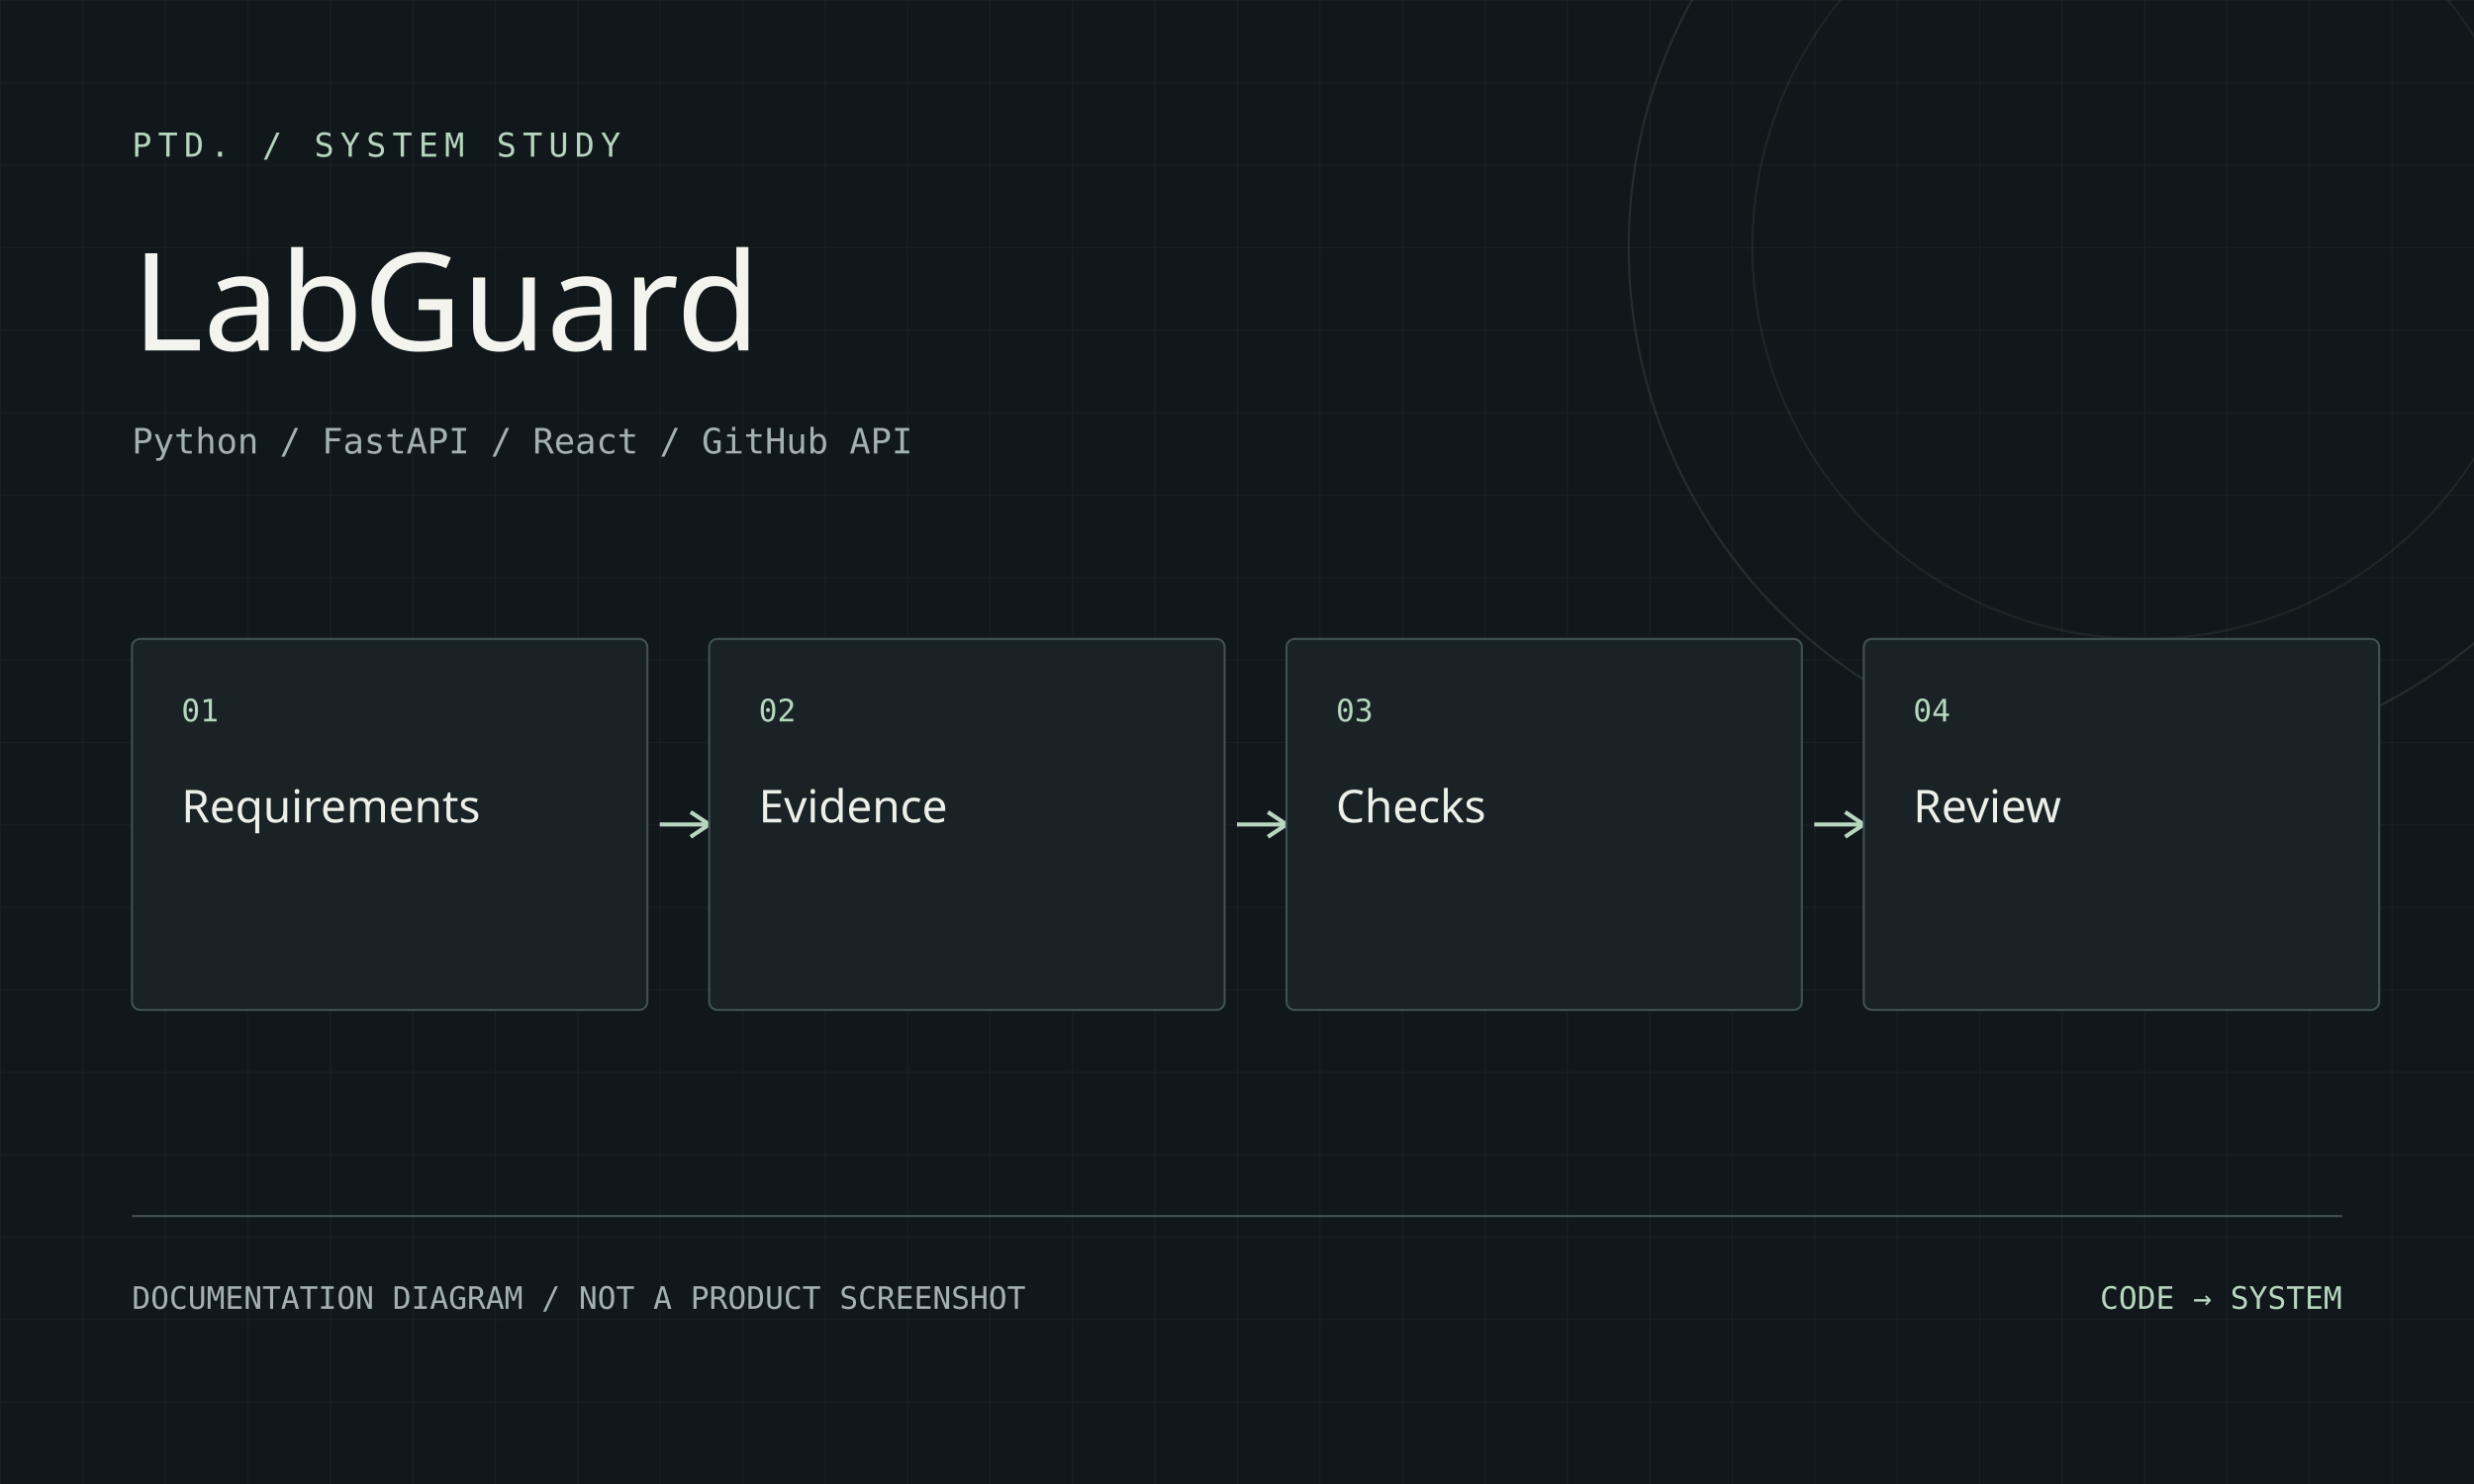
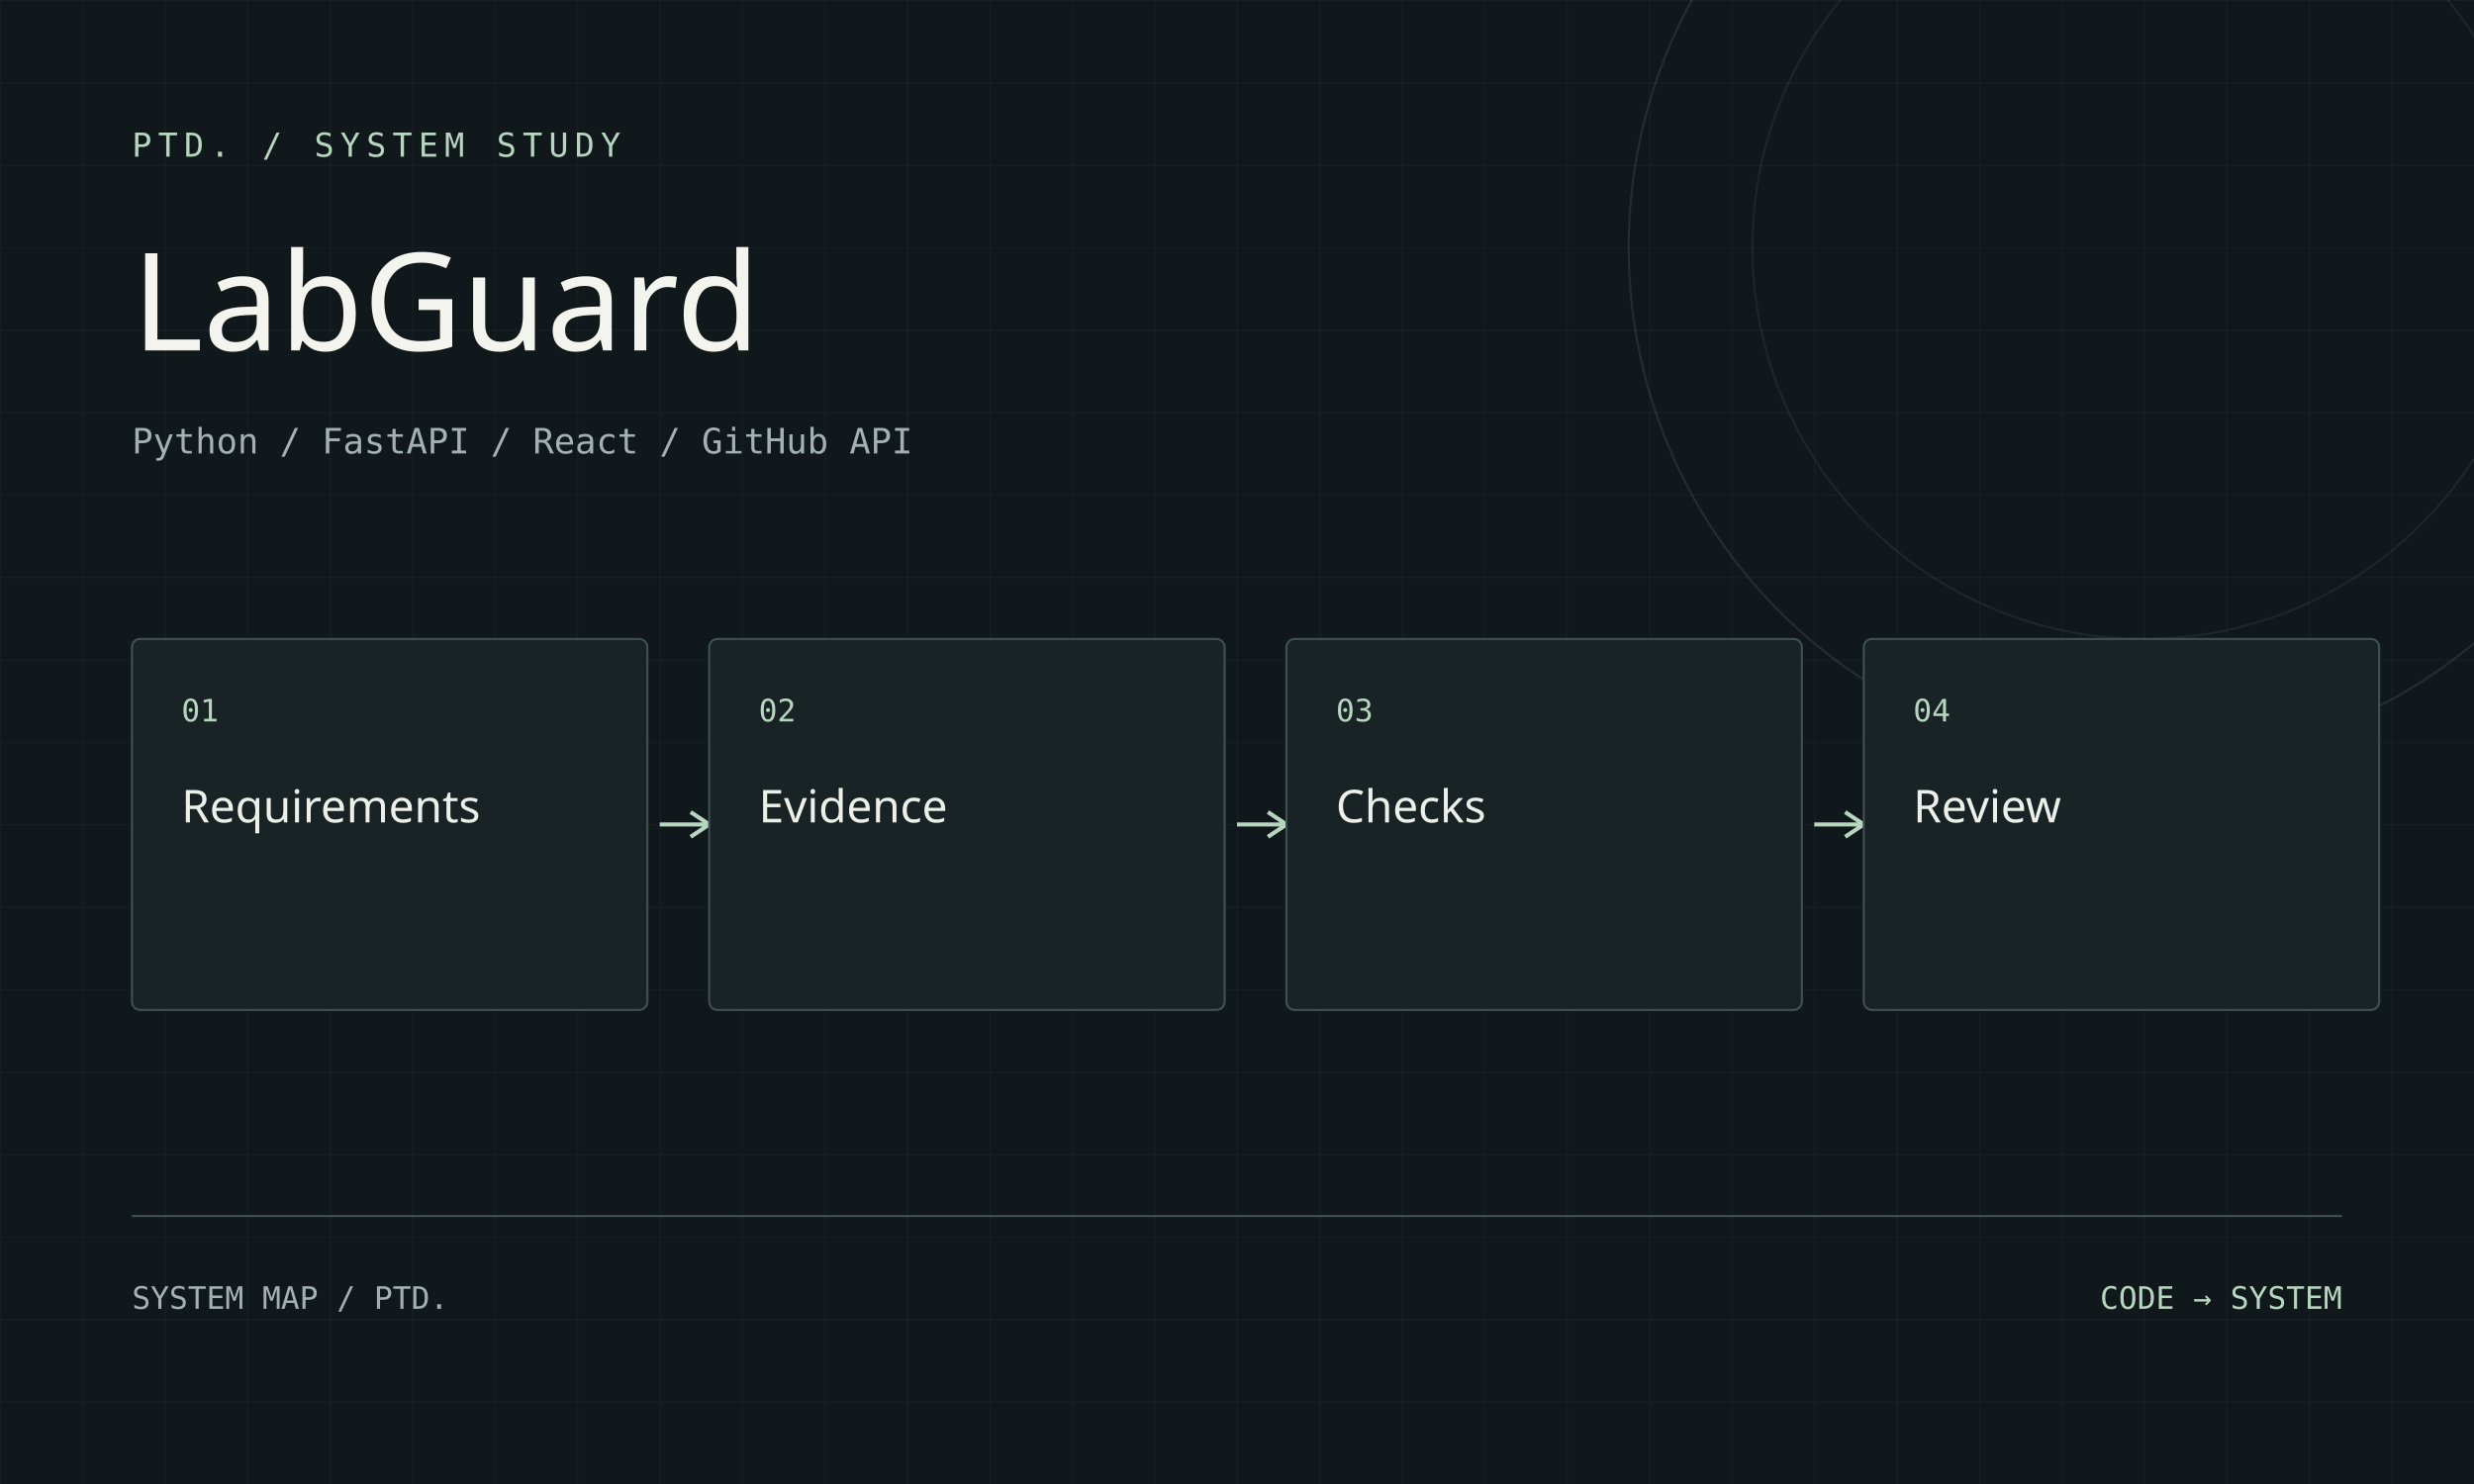
<svg xmlns="http://www.w3.org/2000/svg" width="1200" height="720" viewBox="0 0 1200 720" role="img" aria-labelledby="title desc">
  <defs>
    <pattern id="grid" width="40" height="40" patternUnits="userSpaceOnUse">
      <path d="M40 0H0V40" fill="none" stroke="#ffffff" stroke-opacity=".035" />
    </pattern>
  </defs>
  <rect width="1200" height="720" fill="#11181b" />
  <rect width="1200" height="720" fill="url(#grid)" />
  <circle cx="1040" cy="120" r="250" fill="none" stroke="#b7d6bf" stroke-opacity=".12" />
  <circle cx="1040" cy="120" r="190" fill="none" stroke="#b7d6bf" stroke-opacity=".08" />
  <text x="64" y="76" font-family="monospace" font-size="16" fill="#b7d6bf" letter-spacing="3">PTD. / SYSTEM STUDY</text>
  <text x="64" y="170" font-family="sans-serif" font-size="66" fill="#f3f4ed">LabGuard</text>
  <text x="64" y="220" font-family="monospace" font-size="17" fill="#a3b1b4">Python / FastAPI / React / GitHub API</text>
  <rect x="64" y="310" width="250" height="180" rx="4" fill="#192326" stroke="#405154" />
  <text x="88" y="350" font-family="monospace" font-size="15" fill="#b7d6bf">01</text>
  <text x="88" y="399" font-family="sans-serif" font-size="22" fill="#edf0e9">Requirements</text>
  <path d="M320 400h24m-9-6 9 6-9 6" fill="none" stroke="#b7d6bf" stroke-width="2" />
  <rect x="344" y="310" width="250" height="180" rx="4" fill="#192326" stroke="#405154" />
  <text x="368" y="350" font-family="monospace" font-size="15" fill="#b7d6bf">02</text>
  <text x="368" y="399" font-family="sans-serif" font-size="22" fill="#edf0e9">Evidence</text>
  <path d="M600 400h24m-9-6 9 6-9 6" fill="none" stroke="#b7d6bf" stroke-width="2" />
  <rect x="624" y="310" width="250" height="180" rx="4" fill="#192326" stroke="#405154" />
  <text x="648" y="350" font-family="monospace" font-size="15" fill="#b7d6bf">03</text>
  <text x="648" y="399" font-family="sans-serif" font-size="22" fill="#edf0e9">Checks</text>
  <path d="M880 400h24m-9-6 9 6-9 6" fill="none" stroke="#b7d6bf" stroke-width="2" />
  <rect x="904" y="310" width="250" height="180" rx="4" fill="#192326" stroke="#405154" />
  <text x="928" y="350" font-family="monospace" font-size="15" fill="#b7d6bf">04</text>
  <text x="928" y="399" font-family="sans-serif" font-size="22" fill="#edf0e9">Review</text>
  <path d="M64 590H1136" stroke="#405154" />
-   <text x="64" y="635" font-family="monospace" font-size="15" fill="#a3b1b4">DOCUMENTATION DIAGRAM / NOT A PRODUCT SCREENSHOT</text>
+   <text x="64" y="635" font-family="monospace" font-size="15" fill="#a3b1b4">SYSTEM MAP / PTD.</text>
  <text x="1136" y="635" text-anchor="end" font-family="monospace" font-size="15" fill="#b7d6bf">CODE → SYSTEM</text>
</svg>
